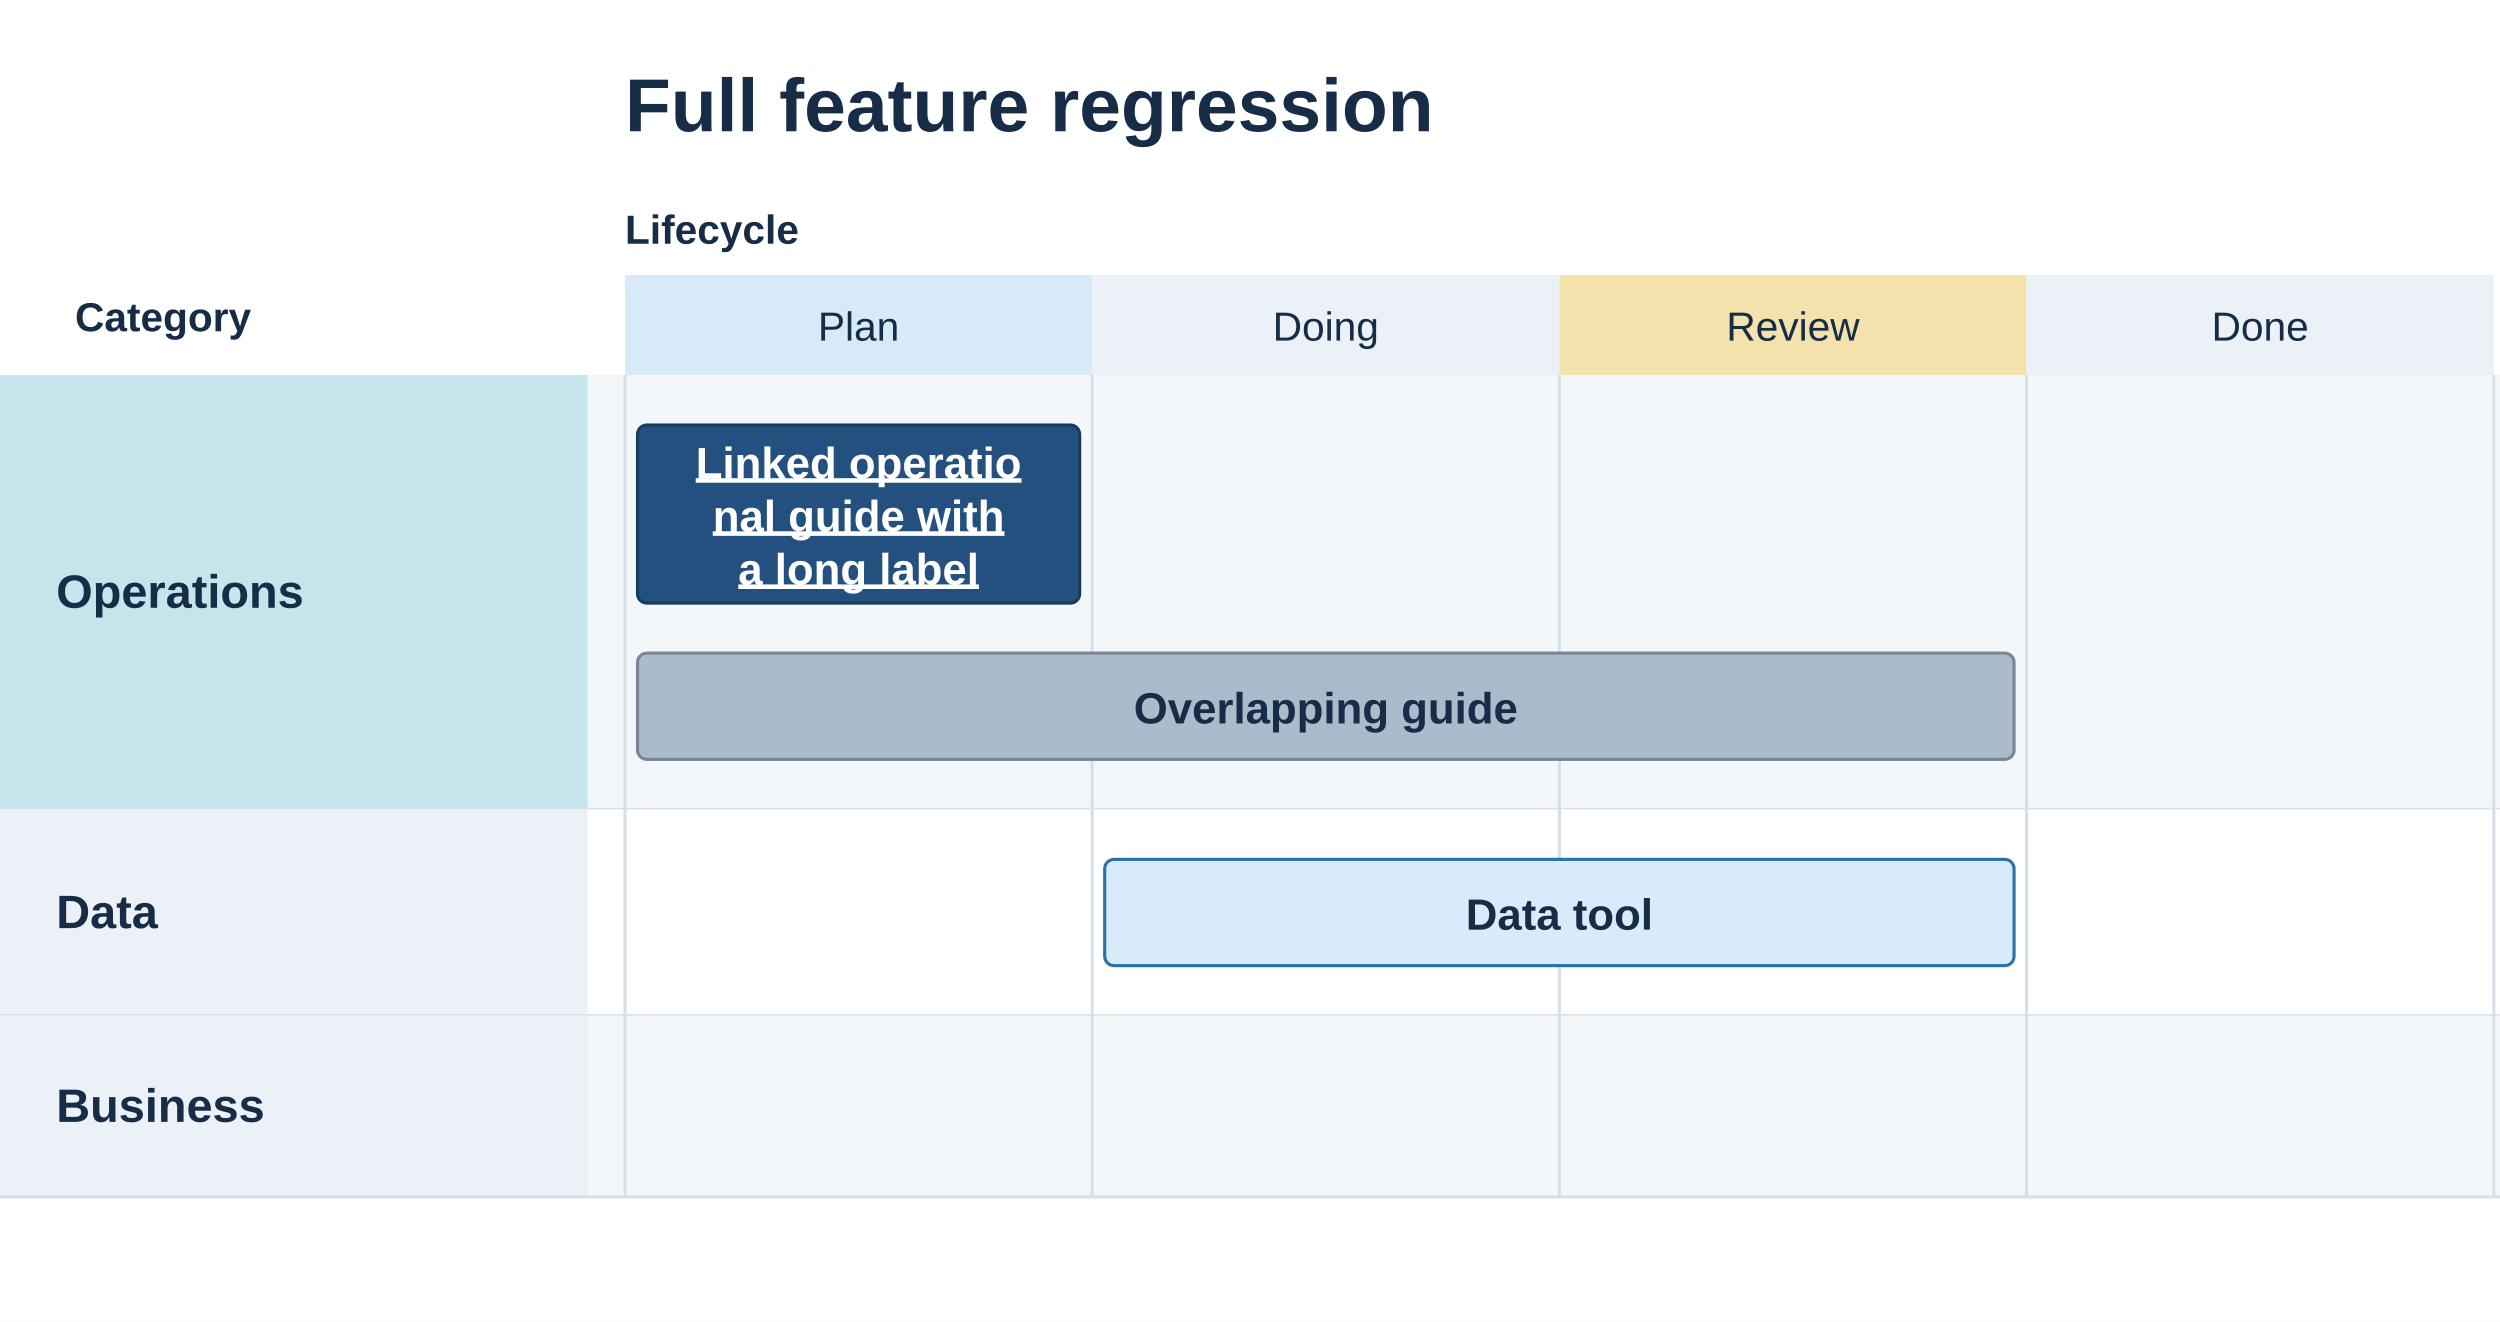
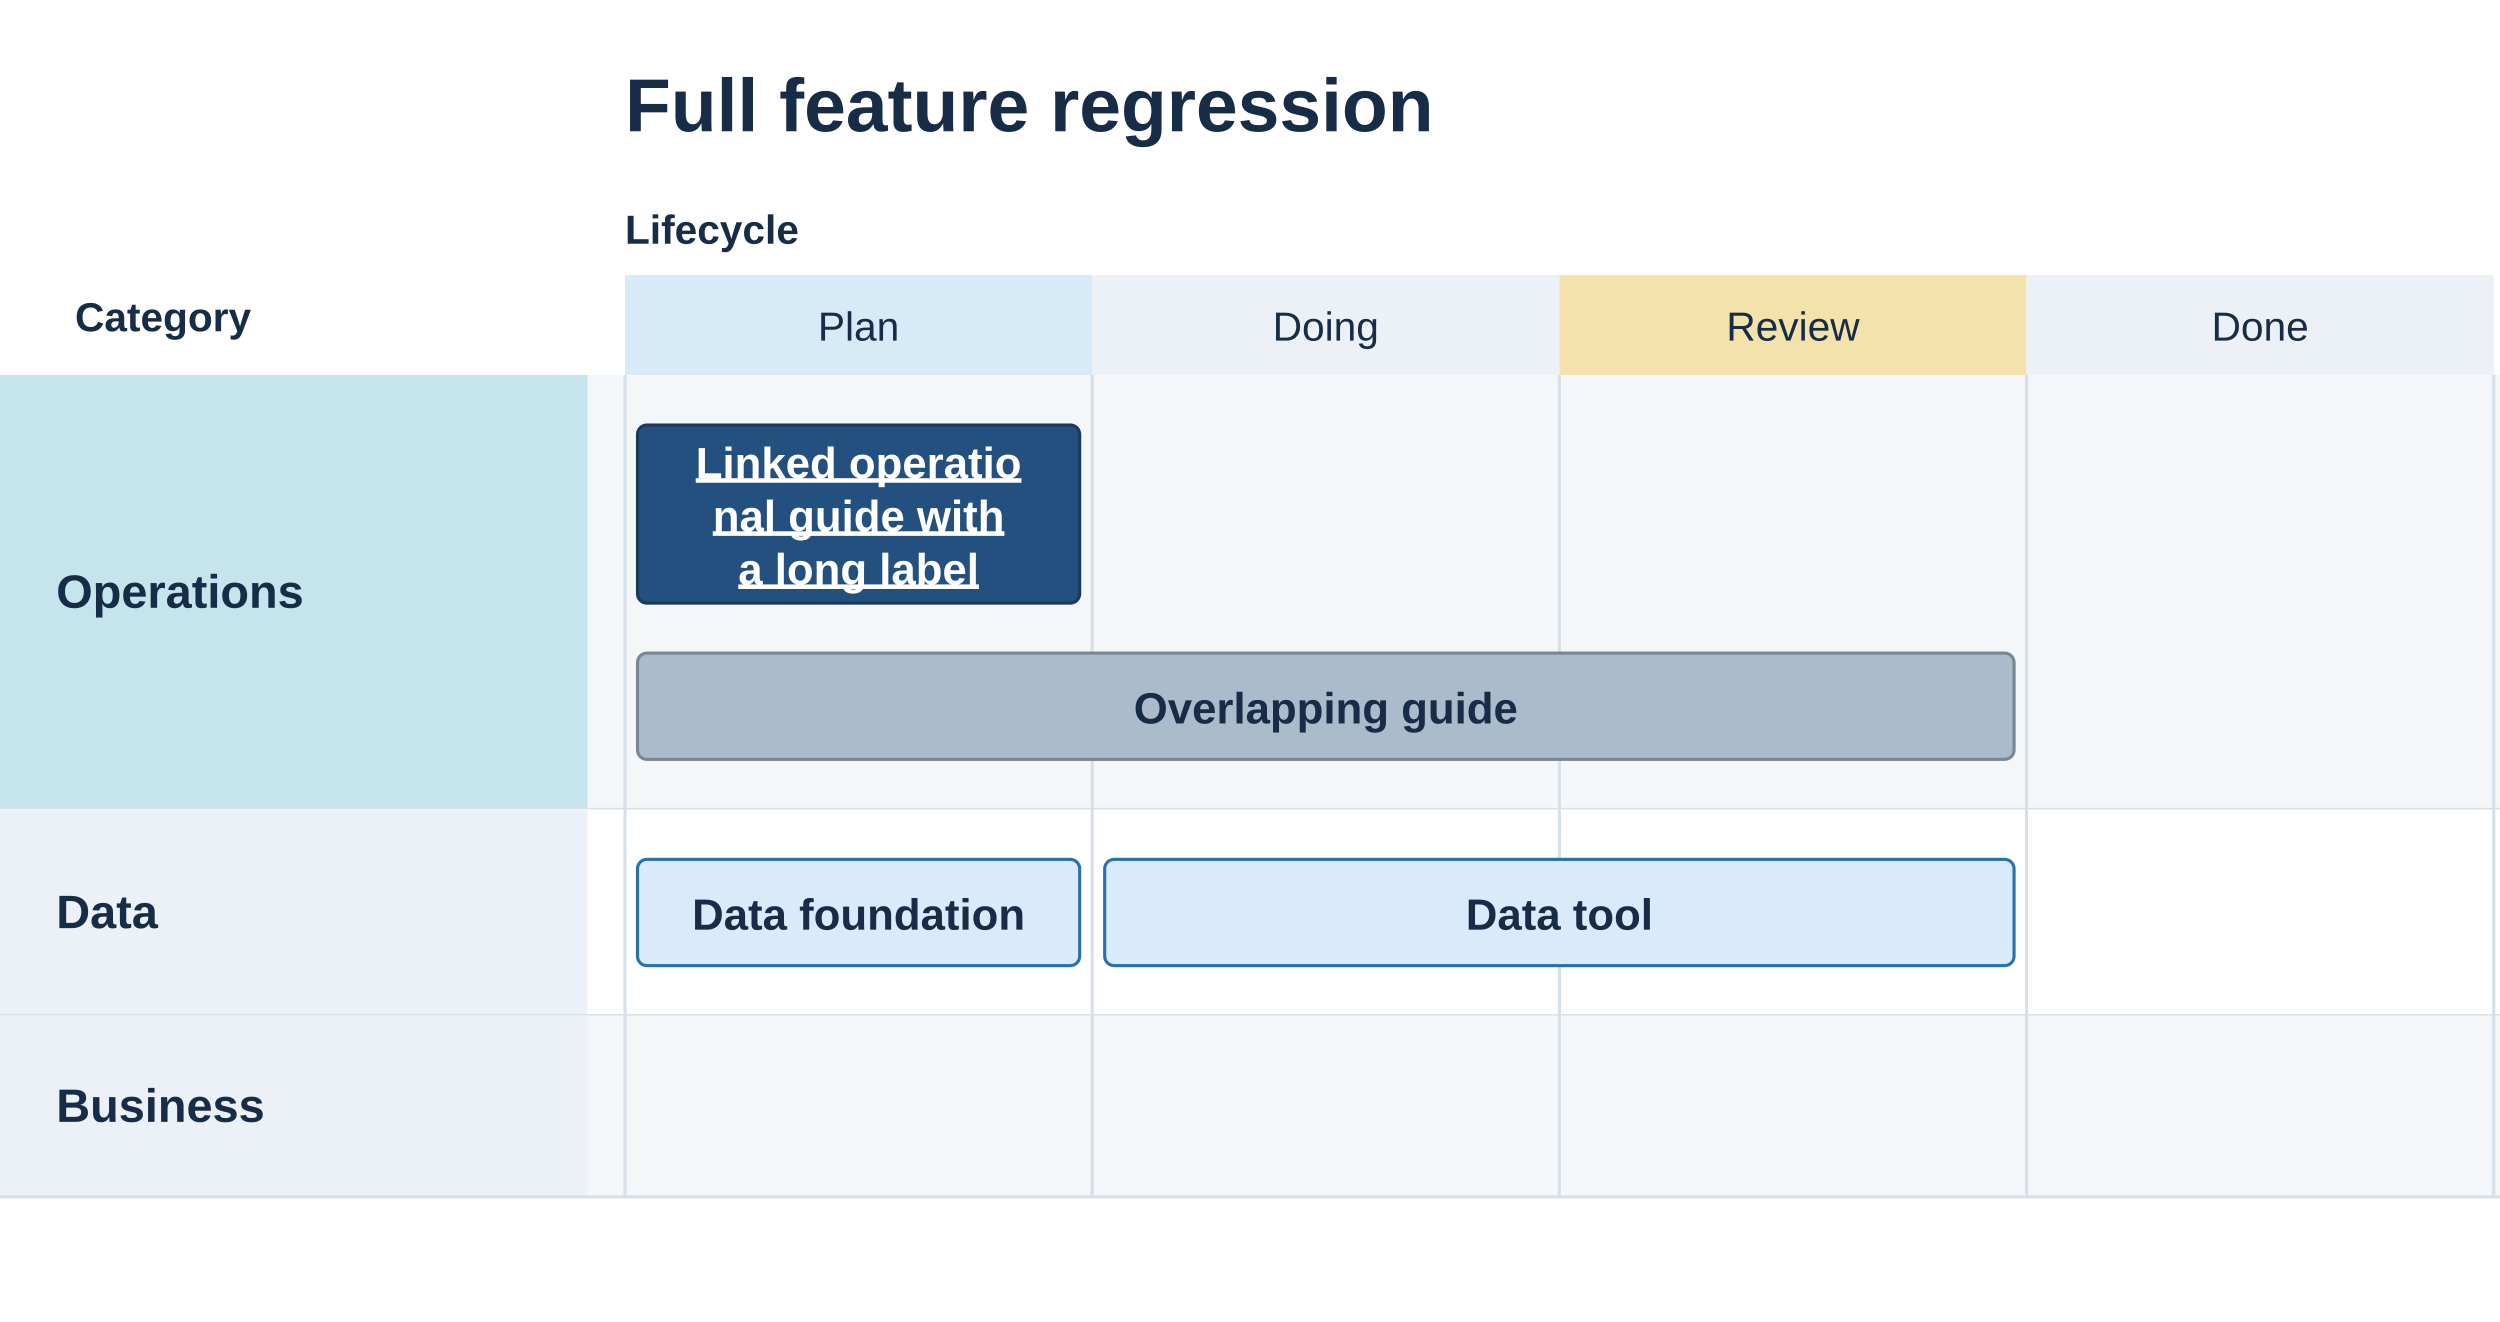
<svg xmlns="http://www.w3.org/2000/svg" width="800" height="423" viewBox="0 0 800 423">
  <rect width="100%" height="100%" fill="#ffffff" />
  <style>text{font-family:Arial,"Noto Sans JP","Yu Gothic",sans-serif;fill:#172c46}.axis{font-size:13px}.title{font-size:24px;font-weight:700}.lane-label{font-size:15px;font-weight:700}.bar-label{font-size:14px;font-weight:600}.item-link{cursor:pointer}.item-link text{text-decoration:underline}.item-link:hover rect,.item-link:focus-visible rect{fill:#c4def4;stroke:#145c91;stroke-width:2}</style>
  <text x="200" y="42" class="title">Full feature regression</text>
  <text x="200" y="78" class="axis" font-weight="700">Lifecycle</text>
  <text x="24" y="106" class="axis" font-weight="700">Category</text>
  <rect x="200" y="88" width="149.5" height="32" fill="#d6eaf8" />
  <text x="274.75" y="109" class="axis" text-anchor="middle" style="fill:#172c46">Plan</text>
  <rect x="349.5" y="88" width="149.5" height="32" fill="#ebf1f6" />
  <text x="424.25" y="109" class="axis" text-anchor="middle" style="fill:#172c46">Doing</text>
  <rect x="499" y="88" width="149.5" height="32" fill="#f4e2ad" />
  <text x="573.75" y="109" class="axis" text-anchor="middle" style="fill:#172c46">Review</text>
  <rect x="648.5" y="88" width="149.5" height="32" fill="#ebf1f6" />
  <text x="723.25" y="109" class="axis" text-anchor="middle" style="fill:#172c46">Done</text>
  <rect x="0" y="120" width="800" height="139" fill="#f4f7fa" />
  <rect x="0" y="120" width="188" height="139" fill="#c5e4ec" />
  <text x="18" y="194.5" class="lane-label" style="fill:#172c46">Operations</text>
  <line x1="0" y1="259" x2="800" y2="259" stroke="#d7e0e8" />
  <rect x="0" y="259" width="800" height="66" fill="#ffffff" />
  <rect x="0" y="259" width="188" height="66" fill="#ebf1f6" />
  <text x="18" y="297" class="lane-label" style="fill:#172c46">Data</text>
  <line x1="0" y1="325" x2="800" y2="325" stroke="#d7e0e8" />
  <rect x="0" y="325" width="800" height="58" fill="#f4f7fa" />
  <rect x="0" y="325" width="188" height="58" fill="#ebf1f6" />
  <text x="18" y="359" class="lane-label" style="fill:#172c46">Business</text>
  <line x1="0" y1="383" x2="800" y2="383" stroke="#d7e0e8" />
  <line x1="200" y1="120" x2="200" y2="383" stroke="#d7e0e8" />
  <line x1="349.5" y1="120" x2="349.5" y2="383" stroke="#d7e0e8" />
  <line x1="499" y1="120" x2="499" y2="383" stroke="#d7e0e8" />
  <line x1="648.5" y1="120" x2="648.5" y2="383" stroke="#d7e0e8" />
  <line x1="798" y1="120" x2="798" y2="383" stroke="#d7e0e8" />
  <g data-item-id="linked-guide">
    <a href="https://example.com/guide" target="_blank" rel="noopener noreferrer" tabindex="0" aria-label="Linked operational guide with a long labelを開く" class="item-link">
      <rect x="204" y="136" width="141.5" height="57" rx="3" fill="#245080" stroke="#1a3a5c" />
      <text x="274.75" y="153" class="bar-label" text-anchor="middle" style="fill:#ffffff">Linked operatio</text>
      <text x="274.75" y="170" class="bar-label" text-anchor="middle" style="fill:#ffffff">nal guide with </text>
      <text x="274.75" y="187" class="bar-label" text-anchor="middle" style="fill:#ffffff">a long label</text>
    </a>
  </g>
  <g data-item-id="overlapping-guide">
    <rect x="204" y="209" width="440.5" height="34" rx="3" fill="#aabbcc" stroke="#7a8793" />
    <text x="424.25" y="231.5" class="bar-label" text-anchor="middle" style="fill:#172c46">Overlapping guide</text>
  </g>
+   <g data-item-id="data-foundation">
+     <rect x="204" y="275" width="141.5" height="34" rx="3" fill="#d9eafa" stroke="#2872aa" />
+     <text x="274.75" y="297.5" class="bar-label" text-anchor="middle" style="fill:#172c46">Data foundation</text>
+   </g>
  <g data-item-id="data-tool">
    <rect x="353.5" y="275" width="291" height="34" rx="3" fill="#d9eafa" stroke="#2872aa" />
    <text x="499" y="297.5" class="bar-label" text-anchor="middle" style="fill:#172c46">Data tool</text>
  </g>
</svg>
